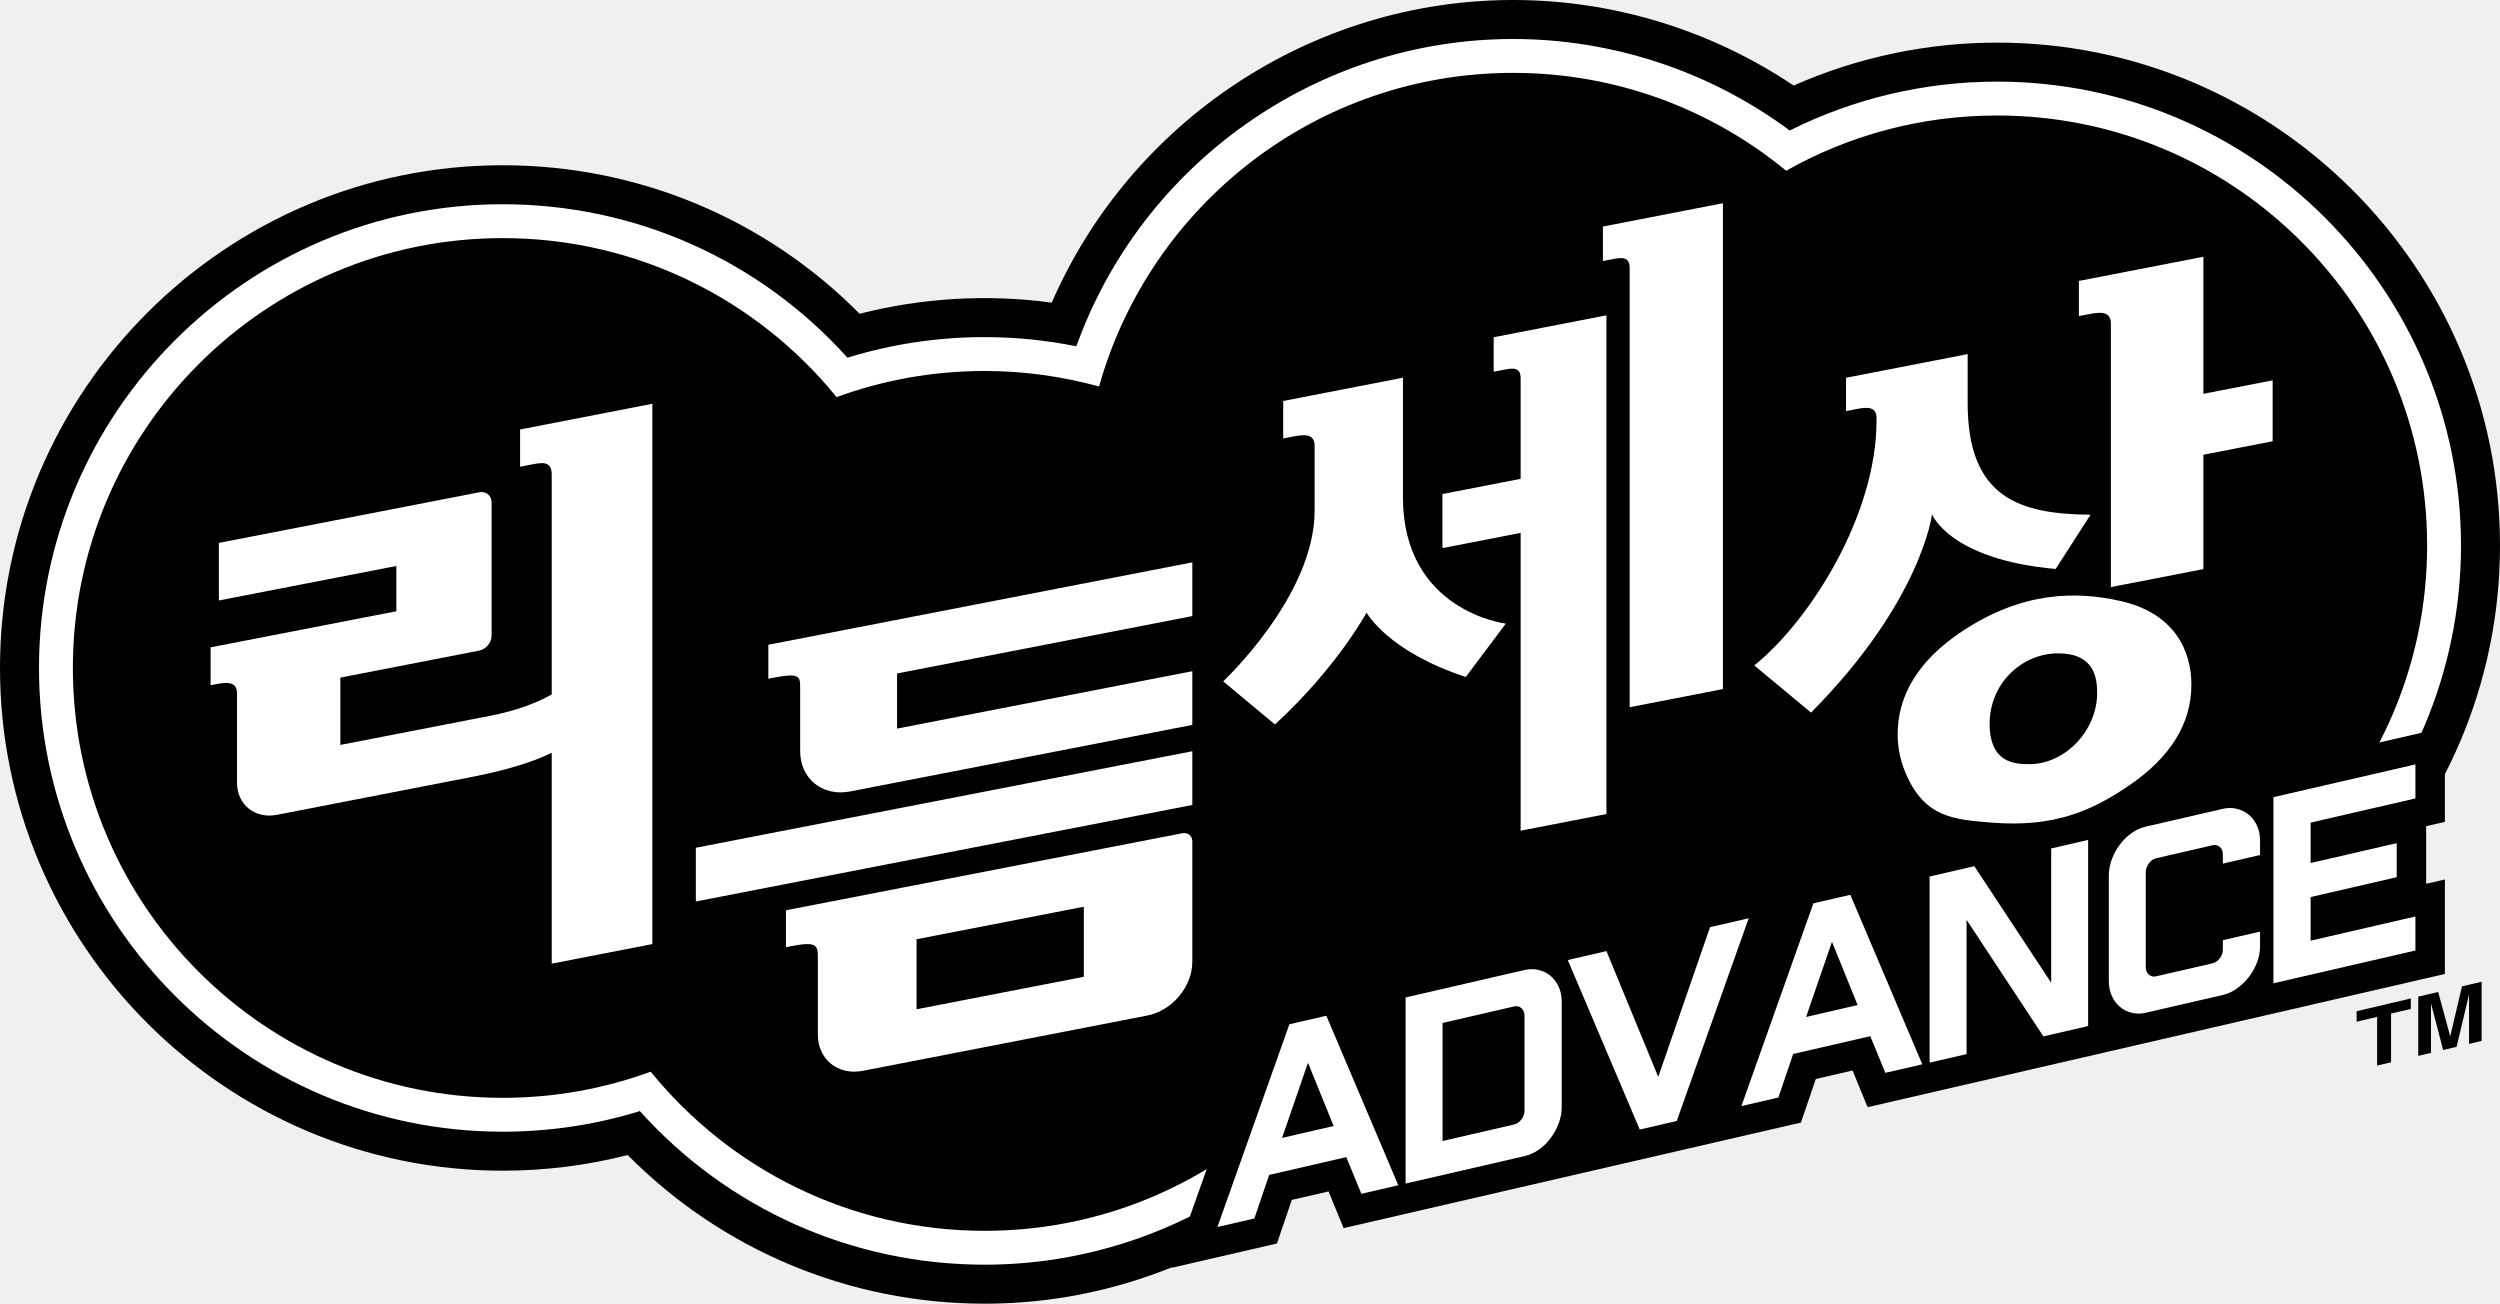
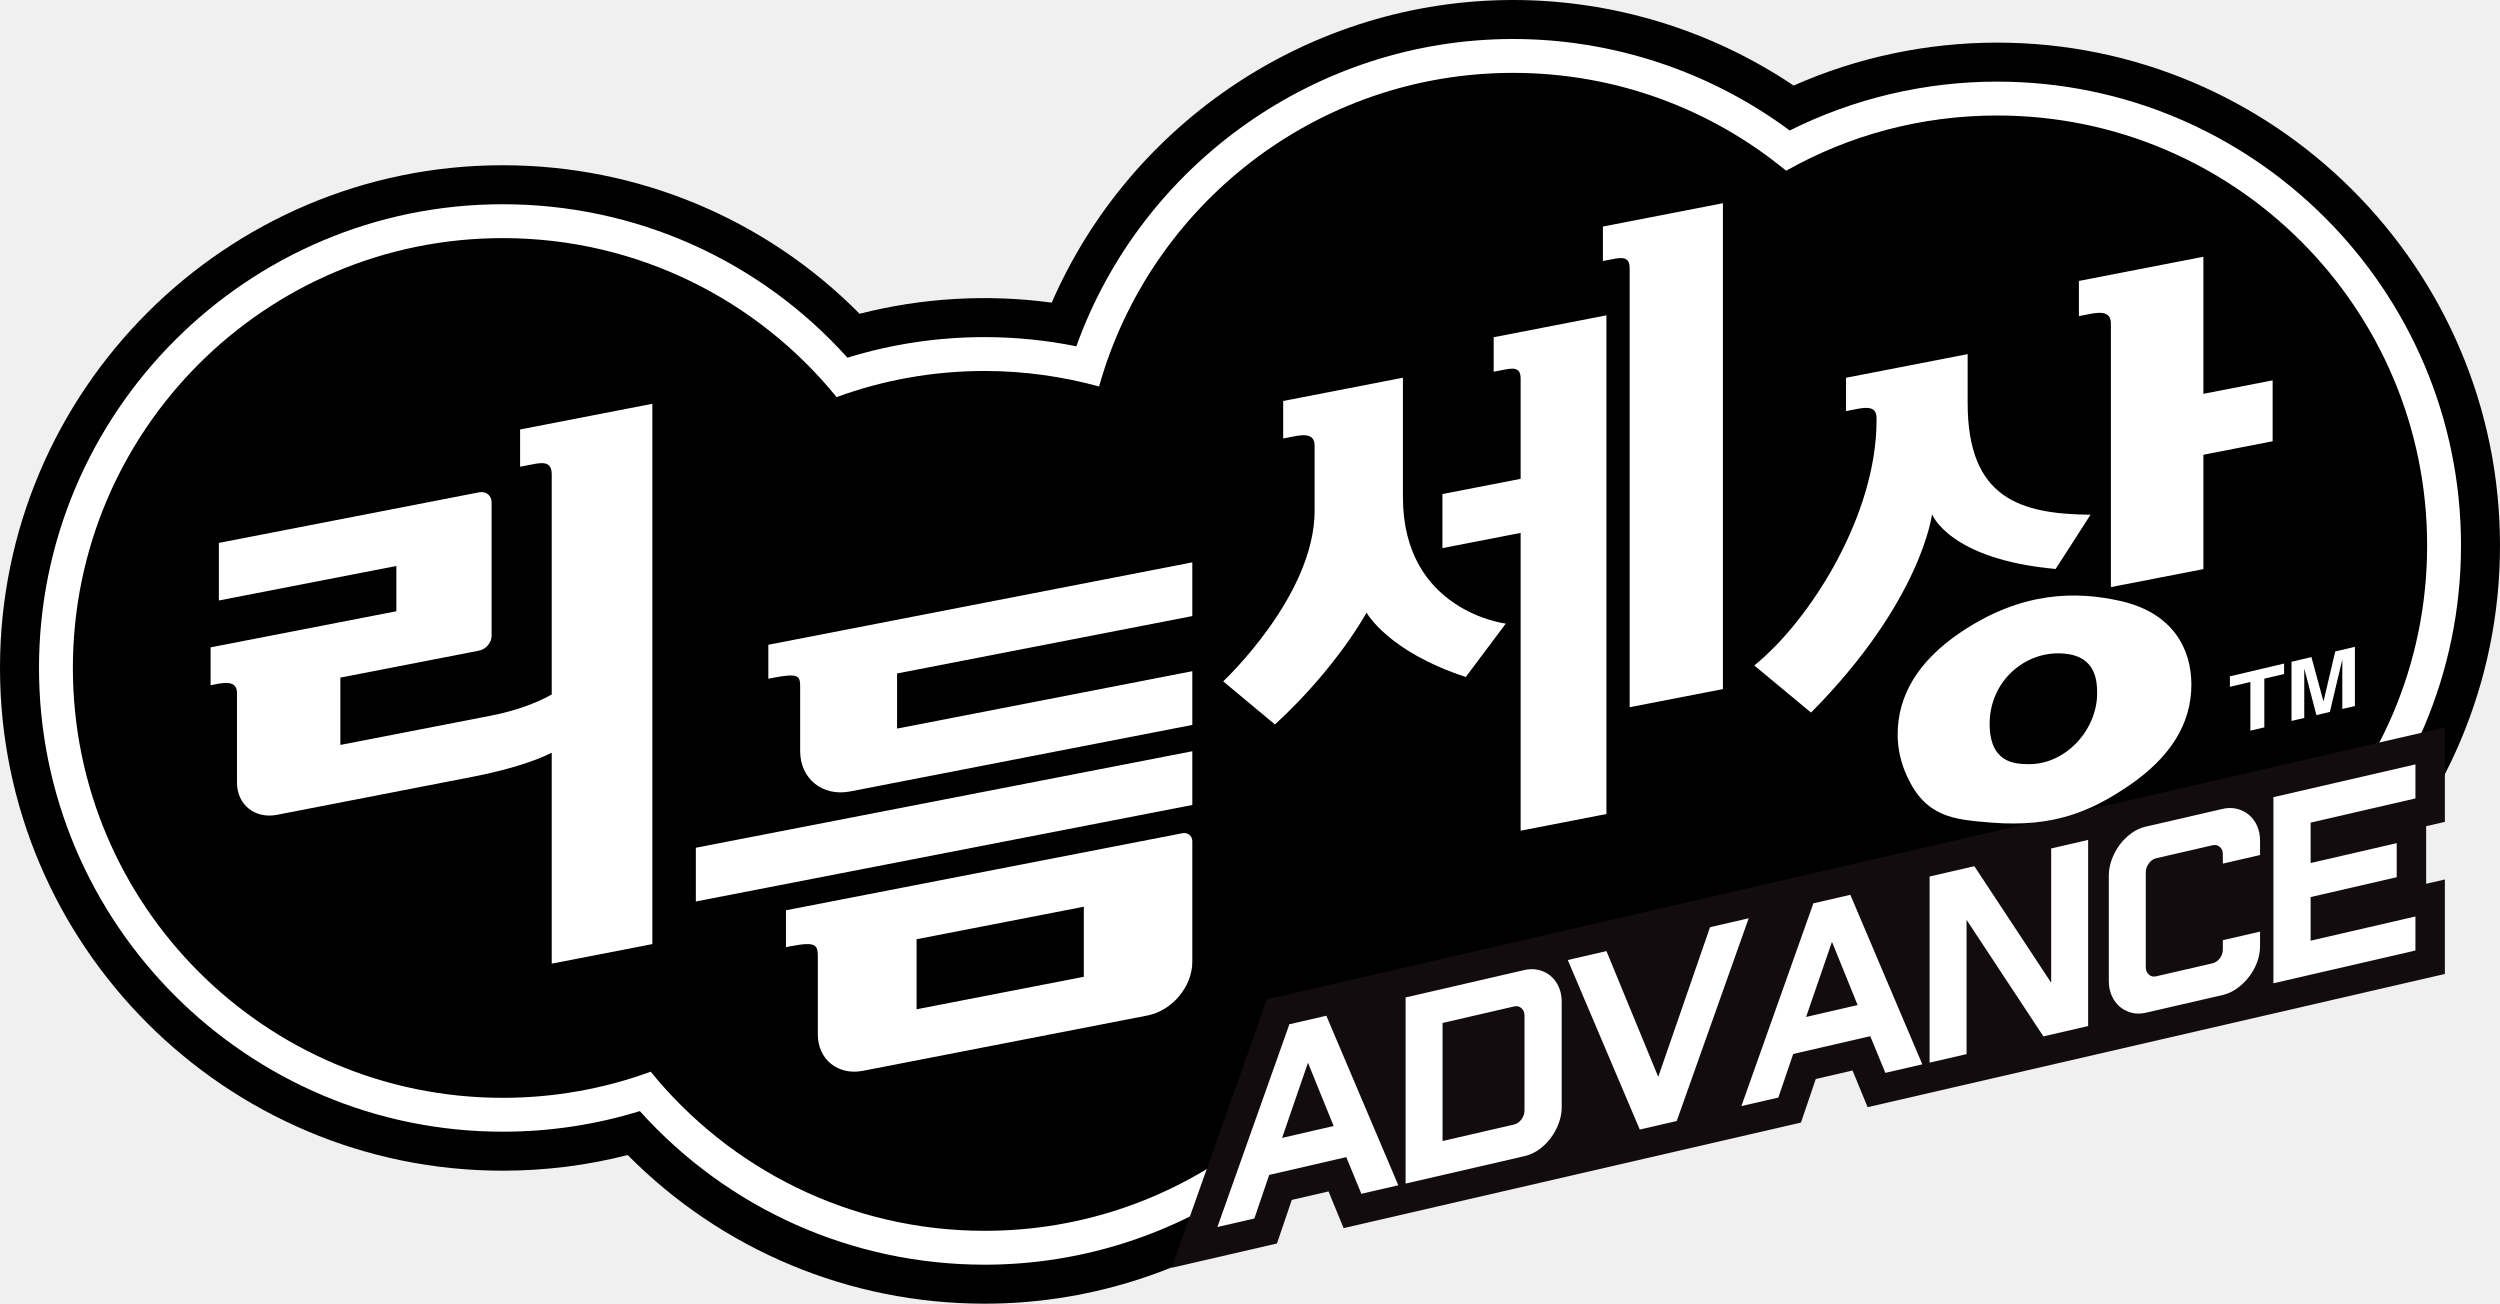
- <svg xmlns="http://www.w3.org/2000/svg" version="1.1" id="svg2" width="666.667" height="347.649" viewBox="0 0 666.667 347.649">
-   <defs id="defs6">
+ <svg xmlns="http://www.w3.org/2000/svg" version="1.1" id="svg1" width="666.667" height="347.649" viewBox="0 0 666.667 347.649">
+   <defs id="defs1">
+     <clipPath clipPathUnits="userSpaceOnUse" id="clipPath2">
+       <path d="M 0,260.737 H 500 V 0 H 0 Z" transform="translate(-399.4307,-252.2119)" id="path2" />
+     </clipPath>
+     <clipPath clipPathUnits="userSpaceOnUse" id="clipPath4">
+       <path d="M 0,260.737 H 500 V 0 H 0 Z" transform="translate(-399.4307,-244.4126)" id="path4" />
+     </clipPath>
+     <clipPath clipPathUnits="userSpaceOnUse" id="clipPath6">
+       <path d="M 0,260.737 H 500 V 0 H 0 Z" transform="translate(-399.4307,-237.6377)" id="path6" />
+     </clipPath>
+     <clipPath clipPathUnits="userSpaceOnUse" id="clipPath8">
+       <path d="M 0,260.737 H 500 V 0 H 0 Z" transform="translate(-360.3232,-102.6787)" id="path8" />
+     </clipPath>
+     <clipPath clipPathUnits="userSpaceOnUse" id="clipPath10">
+       <path d="M 0,260.737 H 500 V 0 H 0 Z" transform="translate(-488.9756,-96.3662)" id="path10" />
+     </clipPath>
+     <clipPath clipPathUnits="userSpaceOnUse" id="clipPath12">
+       <path d="M 0,260.737 H 500 V 0 H 0 Z" transform="translate(-483.0859,-70.6338)" id="path12" />
+     </clipPath>
+     <clipPath clipPathUnits="userSpaceOnUse" id="clipPath14">
+       <path d="M 0,260.737 H 500 V 0 H 0 Z" transform="translate(-386.4062,-157.8916)" id="path14" />
+     </clipPath>
    <clipPath clipPathUnits="userSpaceOnUse" id="clipPath16">
-       <path d="M 0,260.737 H 500 V 0 H 0 Z" id="path14" />
+       <path d="M 0,260.737 H 500 V 0 H 0 Z" transform="translate(-320.582,-215.4287)" id="path16" />
+     </clipPath>
+     <clipPath clipPathUnits="userSpaceOnUse" id="clipPath18">
+       <path d="M 0,260.737 H 500 V 0 H 0 Z" transform="translate(-179.416,-126.0449)" id="path18" />
+     </clipPath>
+     <clipPath clipPathUnits="userSpaceOnUse" id="clipPath20">
+       <path d="M 0,260.737 H 500 V 0 H 0 Z" transform="translate(-104.02,-174.8408)" id="path20" />
+     </clipPath>
+     <clipPath clipPathUnits="userSpaceOnUse" id="clipPath22">
+       <path d="M 0,260.737 H 500 V 0 H 0 Z" transform="translate(-468.4619,-118.9414)" id="path22" />
    </clipPath>
  </defs>
-   <g id="g8" transform="matrix(1.333333,0,0,-1.333333,0,347.6493)">
-     <g id="g10">
-       <g id="g12" clip-path="url(#clipPath16)">
-         <g id="g18" transform="translate(399.4307,252.2119)">
-           <path d="M 0,0 C -14.063,0 -27.961,-2.948 -40.705,-8.585 -57.21,2.503 -76.803,8.525 -96.82,8.525 c -40.297,0 -76.507,-24.31 -92.263,-60.527 -12.904,1.742 -25.998,0.953 -38.427,-2.227 -18.808,18.989 -44.311,29.706 -71.376,29.706 -55.441,0 -100.545,-45.104 -100.545,-100.545 0,-55.441 45.104,-100.545 100.545,-100.545 8.491,0 16.863,1.051 24.996,3.132 18.823,-19.006 44.334,-29.731 71.4,-29.731 40.297,0 76.507,24.311 92.261,60.527 18.449,-2.491 37.332,0.247 54.138,7.68 16.506,-11.089 36.1,-17.11 56.115,-17.11 55.441,0 100.545,45.104 100.545,100.545 C 100.569,-45.115 55.454,0 0,0" style="fill:#000000;fill-opacity:1;fill-rule:nonzero;stroke:none" id="path20" />
-         </g>
-         <g id="g22" transform="translate(399.4307,244.4126)">
-           <path d="M 0,0 C -14.443,0 -28.694,-3.369 -41.494,-9.776 -57.42,2.056 -76.892,8.525 -96.82,8.525 c -39.225,0 -74.249,-24.966 -87.339,-61.46 -6.064,1.221 -12.215,1.838 -18.356,1.838 -9.363,0 -18.567,-1.384 -27.424,-4.12 -17.59,19.565 -42.457,30.694 -68.947,30.694 -51.14,0 -92.745,-41.606 -92.745,-92.746 0,-51.14 41.605,-92.745 92.745,-92.745 9.364,0 18.568,1.384 27.425,4.119 17.606,-19.581 42.482,-30.718 68.971,-30.718 39.224,0 74.249,24.965 87.338,61.459 6.064,-1.221 12.214,-1.837 18.356,-1.837 14.444,0 28.693,3.368 41.494,9.776 15.928,-11.832 35.399,-18.301 55.326,-18.301 51.14,0 92.746,41.605 92.746,92.745 C 92.77,-41.617 51.153,0 0,0" style="fill:#ffffff;fill-opacity:1;fill-rule:nonzero;stroke:none" id="path24" />
-         </g>
-         <g id="g26" transform="translate(399.4302,237.6378)">
-           <path d="M 0,0 C -15.324,0 -29.724,-4 -42.198,-11.049 -57.047,1.175 -76.071,8.525 -96.82,8.525 c -39.423,0 -72.647,-26.549 -82.796,-62.722 -7.3,2 -14.974,3.1 -22.899,3.1 -10.399,0 -20.374,-1.85 -29.598,-5.225 -15.75,19.399 -39.823,31.798 -66.772,31.798 -47.473,0 -85.971,-38.498 -85.971,-85.97 0,-47.473 38.498,-85.971 85.971,-85.971 10.399,0 20.374,1.85 29.598,5.225 15.775,-19.424 39.823,-31.824 66.797,-31.824 39.423,0 72.646,26.549 82.796,62.722 7.3,-2 14.974,-3.1 22.899,-3.1 15.324,0 29.723,4 42.198,11.05 14.849,-12.225 33.873,-19.574 54.622,-19.574 47.473,0 85.971,38.498 85.971,85.97 C 85.996,-38.523 47.498,0 0,0" style="fill:#000000;fill-opacity:1;fill-rule:nonzero;stroke:none" id="path28" />
-         </g>
-         <g id="g30" transform="translate(360.3228,102.6786)">
-           <path d="m 0,0 -105.379,-24.329 8.344,-36.144 105.38,24.329 z" style="fill:#000000;fill-opacity:1;fill-rule:nonzero;stroke:none" id="path32" />
-         </g>
-         <g id="g34" transform="translate(488.9755,96.3661)">
-           <path d="m 0,0 v 18.896 l -235.57,-54.368 -19.07,-53.715 21.056,4.86 2.967,8.714 7.35,1.697 3.015,-7.335 91.468,21.111 2.967,8.714 7.35,1.697 3.015,-7.334 L 0,-30.418 v 18.896 l -3.745,-0.864 v 11.522 z" style="fill:#000000;fill-opacity:1;fill-rule:nonzero;stroke:none" id="path36" />
-         </g>
-         <g id="g38" transform="translate(483.0857,70.6334)">
-           <path d="M 0,0 -28.401,-6.555 V 30.67 L 0,37.225 v -6.807 l -20.96,-4.837 v -8.083 l 17.215,3.973 V 14.664 L -20.96,10.691 V 1.969 L 0,6.807 Z m -53.932,-12.447 c -0.972,-0.225 -1.905,-0.227 -2.796,-0.007 -0.892,0.219 -1.678,0.614 -2.359,1.184 -0.681,0.569 -1.224,1.294 -1.629,2.176 -0.406,0.881 -0.608,1.889 -0.608,3.024 v 21.059 c 0,1.063 0.195,2.127 0.584,3.192 0.389,1.065 0.915,2.046 1.58,2.944 0.664,0.898 1.443,1.671 2.335,2.32 0.891,0.649 1.855,1.093 2.893,1.333 l 15.416,3.558 c 0.973,0.224 1.904,0.227 2.796,0.007 0.892,-0.22 1.686,-0.613 2.383,-1.178 0.697,-0.567 1.248,-1.299 1.654,-2.198 0.405,-0.899 0.608,-1.899 0.608,-2.997 v -2.872 l -7.441,-1.717 v 1.861 c 0,0.638 -0.203,1.132 -0.608,1.482 -0.405,0.349 -0.899,0.457 -1.483,0.322 l -11.234,-2.592 c -0.583,-0.135 -1.078,-0.48 -1.483,-1.034 -0.406,-0.555 -0.608,-1.151 -0.608,-1.789 V -3.3 c 0,-0.638 0.202,-1.142 0.608,-1.509 0.405,-0.367 0.9,-0.483 1.483,-0.349 l 11.234,2.593 c 0.584,0.135 1.078,0.47 1.483,1.007 0.405,0.537 0.608,1.124 0.608,1.762 v 1.862 l 7.441,1.717 V 0.911 c 0,-1.135 -0.203,-2.236 -0.608,-3.304 -0.406,-1.069 -0.957,-2.047 -1.654,-2.934 -0.697,-0.888 -1.491,-1.647 -2.383,-2.279 -0.892,-0.631 -1.823,-1.059 -2.796,-1.283 z m -11.525,34.565 v -37.225 l -8.948,-2.065 -15.368,23.308 v -26.855 l -7.392,-1.706 V 14.8 l 8.948,2.065 15.368,-23.308 v 26.855 z m -51.257,-20.445 0.048,0.011 5.106,-12.594 -10.309,-2.38 z m 18.09,-24.435 -14.394,33.903 -7.392,-1.706 -14.395,-40.547 7.392,1.706 2.966,8.715 15.416,3.558 3.015,-7.335 z m -34.722,29.212 -14.395,-40.547 -7.392,-1.706 -14.395,33.902 7.733,1.785 10.358,-25.156 10.358,29.937 z m -44.838,-38.427 c 0,-0.638 -0.203,-1.235 -0.608,-1.789 -0.406,-0.554 -0.9,-0.899 -1.483,-1.033 l -14.298,-3.3 v 23.611 l 14.298,3.3 c 0.583,0.135 1.077,0.018 1.483,-0.349 0.405,-0.368 0.608,-0.87 0.608,-1.508 z m 7.441,21.713 c 0,1.134 -0.203,2.141 -0.608,3.023 -0.406,0.881 -0.949,1.607 -1.63,2.177 -0.68,0.569 -1.475,0.962 -2.382,1.178 -0.908,0.216 -1.848,0.212 -2.821,-0.013 l -23.781,-5.488 v -37.225 l 23.781,5.489 c 1.037,0.239 2.01,0.684 2.918,1.338 0.907,0.652 1.694,1.428 2.358,2.325 0.665,0.898 1.192,1.879 1.581,2.944 0.389,1.065 0.584,2.129 0.584,3.193 z m -50.771,-12.25 0.048,0.011 5.107,-12.594 -10.31,-2.38 z m 18.09,-24.435 -14.394,33.903 -7.392,-1.706 -14.395,-40.547 7.392,1.706 2.966,8.715 15.416,3.558 3.016,-7.335 z" style="fill:#ffffff;fill-opacity:1;fill-rule:nonzero;stroke:none" id="path40" />
-         </g>
-         <g id="g42" transform="translate(386.4058,157.8918)">
-           <path d="m 0,0 c 0,0 -2.031,-17.313 -24.199,-39.673 l -11.349,9.425 c 11.358,9.198 24.449,30.217 24.449,48.947 v 0.529 c 0,2.25 -1.741,2.247 -3.909,1.826 l -2.191,-0.426 v 6.667 L 7.125,32.023 V 22.241 C 7.125,3.113 17.677,0.037 31.698,-0.1 L 24.724,-10.949 C 3.418,-9.038 0,0 0,0 M 68.122,26.774 V 14.591 l -13.85,-2.692 v -22.877 l -18.499,-3.596 v 52.713 c 0,2.373 -1.949,2.349 -4.169,1.918 l -2.23,-0.434 v 7.035 l 24.898,4.839 V 24.082 Z M 19.199,-49.987 c -2.525,0.05 -7.675,0.151 -7.675,8.069 0,8.206 6.552,14.092 13.675,14.092 7.311,0.001 7.824,-4.953 7.824,-7.969 0,-7.392 -6.371,-14.339 -13.824,-14.192 m 18.499,32.631 c -8.585,1.935 -19.637,2.139 -32.173,-6.399 -8.243,-5.614 -12.4,-12.452 -12.4,-20.289 0.001,-2.823 0.62,-5.625 1.85,-8.319 3.777,-8.271 9.37,-8.715 16.974,-9.318 12.426,-0.987 19.899,2.301 27.349,7.349 8.325,5.647 12.574,12.386 12.574,20.263 0,7.032 -3.609,14.333 -14.174,16.713" style="fill:#ffffff;fill-opacity:1;fill-rule:nonzero;stroke:none" id="path44" />
-         </g>
-         <g id="g46" transform="translate(320.5816,215.4287)">
-           <path d="m 0,0 v -6.897 l 1.855,0.361 c 1.846,0.359 3.497,0.603 3.497,-1.77 v -87.829 l 18.649,3.625 V 4.665 Z m -21.846,-22.139 v -6.896 l 1.855,0.36 c 1.846,0.359 3.537,0.688 3.537,-1.686 v -20.098 l -15.642,-3.04 v -10.813 l 15.642,3.041 v -59.559 l 17.157,3.335 v 99.739 z m 2.425,-57.272 -8,-10.674 c -15.628,5.101 -19.849,12.874 -19.849,12.874 0,0 -5.918,-10.998 -18.324,-22.374 l -10.35,8.625 c 0,0 18.285,17.072 18.285,34.125 v 12.98 c 0,2.374 -1.939,2.312 -4.107,1.891 l -2.178,-0.424 v 7.5 l 23.949,4.655 v -23.879 c 0,-22.864 20.574,-25.299 20.574,-25.299" style="fill:#ffffff;fill-opacity:1;fill-rule:nonzero;stroke:none" id="path48" />
-         </g>
-         <g id="g50" transform="translate(179.4161,126.0451)">
-           <path d="M 0,0 V -11.027 L 59.047,0.451 V -10.294 L -9.384,-23.596 c -5.523,-1.073 -10,2.534 -10,8.057 v 12.801 c 0,2.215 -0.204,2.884 -5.383,1.877 l -0.982,-0.191 V 5.74 L 59.047,22.222 V 11.478 Z m 59.047,-15.557 v -10.745 l -99.295,-19.301 v 10.745 z M 37.348,-60.663 3.9,-67.164 v 14.009 l 33.448,6.502 z m 19.699,28.709 -79.271,-15.409 v -7.377 l 0.983,0.191 c 5.188,1.009 5.392,0.195 5.392,-2.235 v -15.438 c 0,-4.971 4.029,-8.217 9,-7.251 l 56.896,11.06 c 4.971,0.966 9,5.779 9,10.749 v 24.098 c 0,1.105 -0.895,1.826 -2,1.612" style="fill:#ffffff;fill-opacity:1;fill-rule:nonzero;stroke:none" id="path52" />
-         </g>
-         <g id="g54" transform="translate(104.02,174.8409)">
-           <path d="m 0,0 v -7.45 l 2.176,0.423 C 4.342,-6.606 6.325,-6.22 6.325,-9 v -43.997 c -3.2,-1.8 -7.298,-3.293 -12.35,-4.275 l -29.923,-5.817 v 13.466 l 27.748,5.394 c 1.381,0.269 2.5,1.605 2.5,2.986 v 26.662 c 0,1.381 -1.119,2.282 -2.5,2.014 l -52.047,-10.117 v -11.514 l 35.498,6.9 v -9.054 l -37.148,-7.221 v -7.575 l 0.877,0.171 c 1.771,0.344 4.398,0.855 4.398,-1.72 v -17.925 c 0,-4.418 3.581,-7.303 8,-6.444 l 39.072,7.594 c 7.33,1.425 12.65,3.2 15.875,4.825 v -42.185 l 20.124,3.912 V 5.141 Z" style="fill:#ffffff;fill-opacity:1;fill-rule:nonzero;stroke:none" id="path56" />
-         </g>
-         <g id="g58" transform="translate(493.8089,51.9607)">
-           <path d="M 0,0 V 9.889 L -2.487,-0.587 -5.182,-1.222 -7.61,8.095 v -9.889 l -2.546,-0.601 V 9.444 l 3.978,0.938 2.399,-8.825 0.029,0.007 2.34,9.942 3.927,0.926 V 0.594 Z M -18.386,-4.336 V 5.403 L -22.483,4.437 V 6.53 l 10.836,2.555 V 6.992 l -3.949,-0.931 v -9.739 z" style="fill:#000000;fill-opacity:1;fill-rule:nonzero;stroke:none" id="path60" />
-         </g>
-       </g>
-     </g>
+   <g id="layer-MC0">
+     <path id="path1" d="M 0,0 C -14.063,0 -27.961,-2.948 -40.705,-8.585 -57.21,2.503 -76.803,8.525 -96.82,8.525 c -40.297,0 -76.507,-24.31 -92.263,-60.527 -12.904,1.742 -25.998,0.953 -38.427,-2.227 -18.808,18.989 -44.311,29.706 -71.376,29.706 -55.441,0 -100.545,-45.104 -100.545,-100.545 0,-55.441 45.104,-100.545 100.545,-100.545 8.491,0 16.863,1.051 24.996,3.132 18.823,-19.006 44.334,-29.731 71.4,-29.731 40.297,0 76.507,24.311 92.261,60.527 18.449,-2.491 37.332,0.247 54.138,7.68 16.506,-11.089 36.1,-17.11 56.115,-17.11 55.441,0 100.545,45.104 100.545,100.545 C 100.569,-45.115 55.454,0 0,0" style="fill:#000000;fill-opacity:1;fill-rule:nonzero;stroke:none" transform="matrix(1.333333,0,0,-1.333333,532.5743,11.3668)" clip-path="url(#clipPath2)" />
+     <path id="path3" d="M 0,0 C -14.443,0 -28.694,-3.369 -41.494,-9.776 -57.42,2.056 -76.892,8.525 -96.82,8.525 c -39.225,0 -74.249,-24.966 -87.339,-61.46 -6.064,1.221 -12.215,1.838 -18.356,1.838 -9.363,0 -18.567,-1.384 -27.424,-4.12 -17.59,19.565 -42.457,30.694 -68.947,30.694 -51.14,0 -92.745,-41.606 -92.745,-92.746 0,-51.14 41.605,-92.745 92.745,-92.745 9.364,0 18.568,1.384 27.425,4.119 17.606,-19.581 42.482,-30.718 68.971,-30.718 39.224,0 74.249,24.965 87.338,61.459 6.064,-1.221 12.214,-1.837 18.356,-1.837 14.444,0 28.693,3.368 41.494,9.776 15.928,-11.832 35.399,-18.301 55.326,-18.301 51.14,0 92.746,41.605 92.746,92.745 C 92.77,-41.617 51.153,0 0,0" style="fill:#ffffff;fill-opacity:1;fill-rule:nonzero;stroke:none" transform="matrix(1.333333,0,0,-1.333333,532.5743,21.76587)" clip-path="url(#clipPath4)" />
+     <path id="path5" d="M 0,0 C -15.325,0 -29.724,-4 -42.198,-11.049 -57.048,1.175 -76.071,8.525 -96.82,8.525 c -39.424,0 -72.647,-26.549 -82.797,-62.722 -7.299,2 -14.974,3.1 -22.898,3.1 -10.4,0 -20.374,-1.85 -29.599,-5.225 -15.749,19.399 -39.823,31.799 -66.772,31.799 -47.472,0 -85.97,-38.499 -85.97,-85.971 0,-47.473 38.498,-85.971 85.97,-85.971 10.4,0 20.374,1.85 29.599,5.225 15.774,-19.424 39.823,-31.823 66.797,-31.823 39.423,0 72.646,26.548 82.796,62.721 7.299,-2 14.973,-3.099 22.898,-3.099 15.324,0 29.724,3.999 42.198,11.048 14.85,-12.223 33.873,-19.574 54.622,-19.574 47.473,0 85.971,38.499 85.971,85.971 C 85.995,-38.523 47.497,0 0,0" style="fill:#000000;fill-opacity:1;fill-rule:nonzero;stroke:none" transform="matrix(1.333333,0,0,-1.333333,532.5743,30.79907)" clip-path="url(#clipPath6)" />
+     <path id="path7" d="m 0,0 -105.38,-24.329 8.345,-36.145 105.379,24.329 z" style="fill:#000000;fill-opacity:1;fill-rule:nonzero;stroke:none" transform="matrix(1.333333,0,0,-1.333333,480.4309,210.7444)" clip-path="url(#clipPath8)" />
+     <path id="path9" d="m 0,0 v 18.896 l -235.57,-54.368 -19.07,-53.715 21.056,4.86 2.967,8.715 7.349,1.696 3.016,-7.335 91.468,21.11 2.967,8.715 7.35,1.697 3.015,-7.334 L 0,-30.418 v 18.896 l -3.745,-0.864 v 11.522 z" style="fill:#130c0e;fill-opacity:1;fill-rule:nonzero;stroke:none" transform="matrix(1.333333,0,0,-1.333333,651.9675,219.1611)" clip-path="url(#clipPath10)" />
+     <path id="path11" d="M 0,0 -28.4,-6.555 V 30.67 L 0,37.225 V 30.418 L -20.96,25.58 v -8.083 l 17.215,3.974 V 14.663 L -20.96,10.69 V 1.969 L 0,6.807 Z m -53.932,-12.447 c -0.972,-0.225 -1.905,-0.228 -2.797,-0.008 -0.891,0.22 -1.677,0.614 -2.358,1.184 -0.681,0.57 -1.225,1.294 -1.629,2.177 -0.406,0.881 -0.608,1.889 -0.608,3.024 v 21.058 c 0,1.064 0.194,2.127 0.584,3.193 0.388,1.064 0.915,2.046 1.58,2.944 0.664,0.897 1.442,1.67 2.335,2.32 0.89,0.649 1.855,1.093 2.893,1.332 l 15.416,3.558 c 0.973,0.225 1.905,0.227 2.796,0.008 0.892,-0.22 1.686,-0.614 2.383,-1.179 0.697,-0.566 1.248,-1.299 1.653,-2.197 0.406,-0.9 0.609,-1.899 0.609,-2.997 v -2.872 l -7.441,-1.717 v 1.861 c 0,0.638 -0.203,1.131 -0.608,1.482 -0.405,0.348 -0.899,0.457 -1.483,0.322 l -11.234,-2.593 c -0.584,-0.135 -1.078,-0.479 -1.483,-1.033 -0.405,-0.555 -0.608,-1.151 -0.608,-1.789 V -3.301 c 0,-0.637 0.203,-1.141 0.608,-1.508 0.405,-0.368 0.899,-0.484 1.483,-0.349 l 11.234,2.593 c 0.584,0.134 1.078,0.469 1.483,1.006 0.405,0.538 0.608,1.124 0.608,1.763 v 1.861 l 7.441,1.717 V 0.911 c 0,-1.136 -0.203,-2.236 -0.609,-3.305 -0.405,-1.069 -0.956,-2.046 -1.653,-2.934 -0.697,-0.888 -1.491,-1.647 -2.383,-2.278 -0.891,-0.631 -1.823,-1.059 -2.796,-1.284 z m -11.526,34.564 v -37.224 l -8.947,-2.066 -15.368,23.309 V -20.72 l -7.392,-1.705 V 14.8 l 8.948,2.065 15.367,-23.308 v 26.854 z m -51.257,-20.444 0.049,0.011 5.106,-12.595 -10.309,-2.379 z m 18.091,-24.435 -14.395,33.903 -7.391,-1.706 -14.396,-40.547 7.393,1.706 2.966,8.715 15.416,3.557 3.015,-7.334 z m -34.723,29.211 -14.394,-40.547 -7.392,-1.706 -14.395,33.903 7.732,1.785 10.359,-25.156 10.358,29.937 z m -44.838,-38.427 c 0,-0.637 -0.202,-1.234 -0.607,-1.788 -0.406,-0.555 -0.899,-0.899 -1.483,-1.034 l -14.298,-3.3 v 23.612 l 14.298,3.3 c 0.584,0.134 1.077,0.017 1.483,-0.349 0.405,-0.368 0.607,-0.87 0.607,-1.509 z m 7.441,21.713 c 0,1.134 -0.202,2.142 -0.608,3.024 -0.406,0.881 -0.948,1.606 -1.628,2.177 -0.681,0.569 -1.476,0.961 -2.383,1.178 -0.908,0.216 -1.849,0.211 -2.822,-0.013 l -23.78,-5.489 v -37.224 l 23.78,5.488 c 1.038,0.239 2.01,0.685 2.918,1.338 0.908,0.652 1.695,1.429 2.359,2.326 0.664,0.897 1.191,1.879 1.581,2.944 0.389,1.065 0.583,2.129 0.583,3.193 z m -50.771,-12.25 0.049,0.012 5.107,-12.595 -10.31,-2.38 z m 18.091,-24.434 -14.394,33.903 -7.393,-1.706 -14.394,-40.548 7.392,1.706 2.966,8.715 15.416,3.558 3.016,-7.334 z" style="fill:#ffffff;fill-opacity:1;fill-rule:nonzero;stroke:none" transform="matrix(1.333333,0,0,-1.333333,644.1145,253.4709)" clip-path="url(#clipPath12)" />
+     <path id="path13" d="m 0,0 c 0,0 -2.032,-17.312 -24.199,-39.673 l -11.35,9.425 C -24.19,-21.05 -11.1,-0.031 -11.1,18.699 v 0.529 c 0,2.25 -1.741,2.248 -3.909,1.826 l -2.19,-0.426 v 6.667 L 7.124,32.023 V 22.242 C 7.124,3.113 17.677,0.038 31.698,-0.1 L 24.724,-10.949 C 3.417,-9.038 0,0 0,0 M 68.121,26.774 V 14.592 l -13.85,-2.693 v -22.877 l -18.499,-3.596 v 52.713 c 0,2.374 -1.948,2.349 -4.168,1.918 l -2.231,-0.434 v 7.035 l 24.898,4.84 V 24.082 Z M 19.198,-49.987 c -2.524,0.049 -7.675,0.151 -7.675,8.069 0,8.206 6.553,14.092 13.675,14.093 7.311,10e-4 7.825,-4.953 7.825,-7.969 0,-7.393 -6.371,-14.34 -13.825,-14.193 m 18.5,32.632 c -8.586,1.934 -19.637,2.138 -32.174,-6.4 -8.243,-5.614 -12.399,-12.452 -12.399,-20.289 0,-2.823 0.619,-5.625 1.85,-8.319 3.776,-8.271 9.369,-8.714 16.973,-9.319 12.426,-0.986 19.9,2.302 27.35,7.35 8.324,5.647 12.574,12.387 12.574,20.264 0,7.032 -3.609,14.332 -14.174,16.713" style="fill:#ffffff;fill-opacity:1;fill-rule:nonzero;stroke:none" transform="matrix(1.333333,0,0,-1.333333,515.2083,137.1272)" clip-path="url(#clipPath14)" />
+     <path id="path15" d="m 0,0 v -6.896 l 1.854,0.36 c 1.847,0.359 3.498,0.603 3.498,-1.771 v -87.828 l 18.649,3.625 V 4.666 Z m -21.847,-22.139 v -6.896 l 1.855,0.36 c 1.846,0.359 3.537,0.688 3.537,-1.686 V -50.459 L -32.097,-53.5 v -10.812 l 15.642,3.041 v -59.559 l 17.157,3.335 v 99.74 z m 2.425,-57.272 -8,-10.674 c -15.628,5.101 -19.849,12.874 -19.849,12.874 0,0 -5.917,-10.998 -18.324,-22.374 l -10.349,8.625 c 0,0 18.285,17.072 18.285,34.125 v 12.981 c 0,2.373 -1.939,2.311 -4.108,1.89 l -2.177,-0.424 v 7.5 l 23.948,4.655 v -23.879 c 0,-22.865 20.574,-25.299 20.574,-25.299" style="fill:#ffffff;fill-opacity:1;fill-rule:nonzero;stroke:none" transform="matrix(1.333333,0,0,-1.333333,427.4427,60.41107)" clip-path="url(#clipPath16)" />
+     <path id="path17" d="M 0,0 V -11.026 L 59.047,0.451 V -10.294 L -9.384,-23.596 c -5.523,-1.073 -10,2.534 -10,8.057 v 12.801 c 0,2.215 -0.203,2.884 -5.383,1.878 l -0.982,-0.192 V 5.74 L 59.047,22.222 V 11.478 Z m 59.047,-15.558 v -10.744 l -99.295,-19.301 v 10.745 z M 37.348,-60.662 3.9,-67.164 v 14.01 l 33.448,6.502 z m 19.699,28.708 -79.271,-15.409 v -7.377 l 0.983,0.191 c 5.188,1.009 5.392,0.195 5.392,-2.234 v -15.439 c 0,-4.97 4.03,-8.216 9,-7.251 l 56.896,11.06 c 4.971,0.967 9,5.779 9,10.75 v 24.098 c 0,1.104 -0.895,1.826 -2,1.611" style="fill:#ffffff;fill-opacity:1;fill-rule:nonzero;stroke:none" transform="matrix(1.333333,0,0,-1.333333,239.2213,179.5895)" clip-path="url(#clipPath18)" />
+     <path id="path19" d="m 0,0 v -7.45 l 2.176,0.424 C 4.341,-6.605 6.325,-6.22 6.325,-9 v -43.997 c -3.2,-1.8 -7.298,-3.293 -12.35,-4.275 l -29.923,-5.817 v 13.467 l 27.748,5.393 c 1.381,0.269 2.5,1.605 2.5,2.986 v 26.662 c 0,1.381 -1.119,2.282 -2.5,2.014 l -52.047,-10.117 v -11.514 l 35.498,6.9 v -9.054 l -37.148,-7.221 v -7.574 l 0.877,0.17 c 1.771,0.344 4.398,0.855 4.398,-1.72 v -17.924 c 0,-4.419 3.581,-7.304 8,-6.445 l 39.072,7.594 c 7.33,1.425 12.65,3.201 15.875,4.826 v -42.185 l 20.124,3.911 V 5.141 Z" style="fill:#ffffff;fill-opacity:1;fill-rule:nonzero;stroke:none" transform="matrix(1.333333,0,0,-1.333333,138.6933,114.5283)" clip-path="url(#clipPath20)" />
+     <path id="path21" d="M 0,0 V 9.89 L -2.487,-0.586 -5.182,-1.222 -7.61,8.095 v -9.889 l -2.546,-0.601 V 9.443 l 3.978,0.939 2.399,-8.824 0.029,0.006 2.34,9.942 3.927,0.926 V 0.594 Z M -18.387,-4.335 V 5.403 L -22.483,4.437 V 6.53 l 10.836,2.555 V 6.992 l -3.95,-0.93 v -9.74 z" style="fill:#ffffff;fill-opacity:1;fill-rule:nonzero;stroke:none" transform="matrix(1.333333,0,0,-1.333333,624.6159,189.0608)" clip-path="url(#clipPath22)" />
  </g>
</svg>
